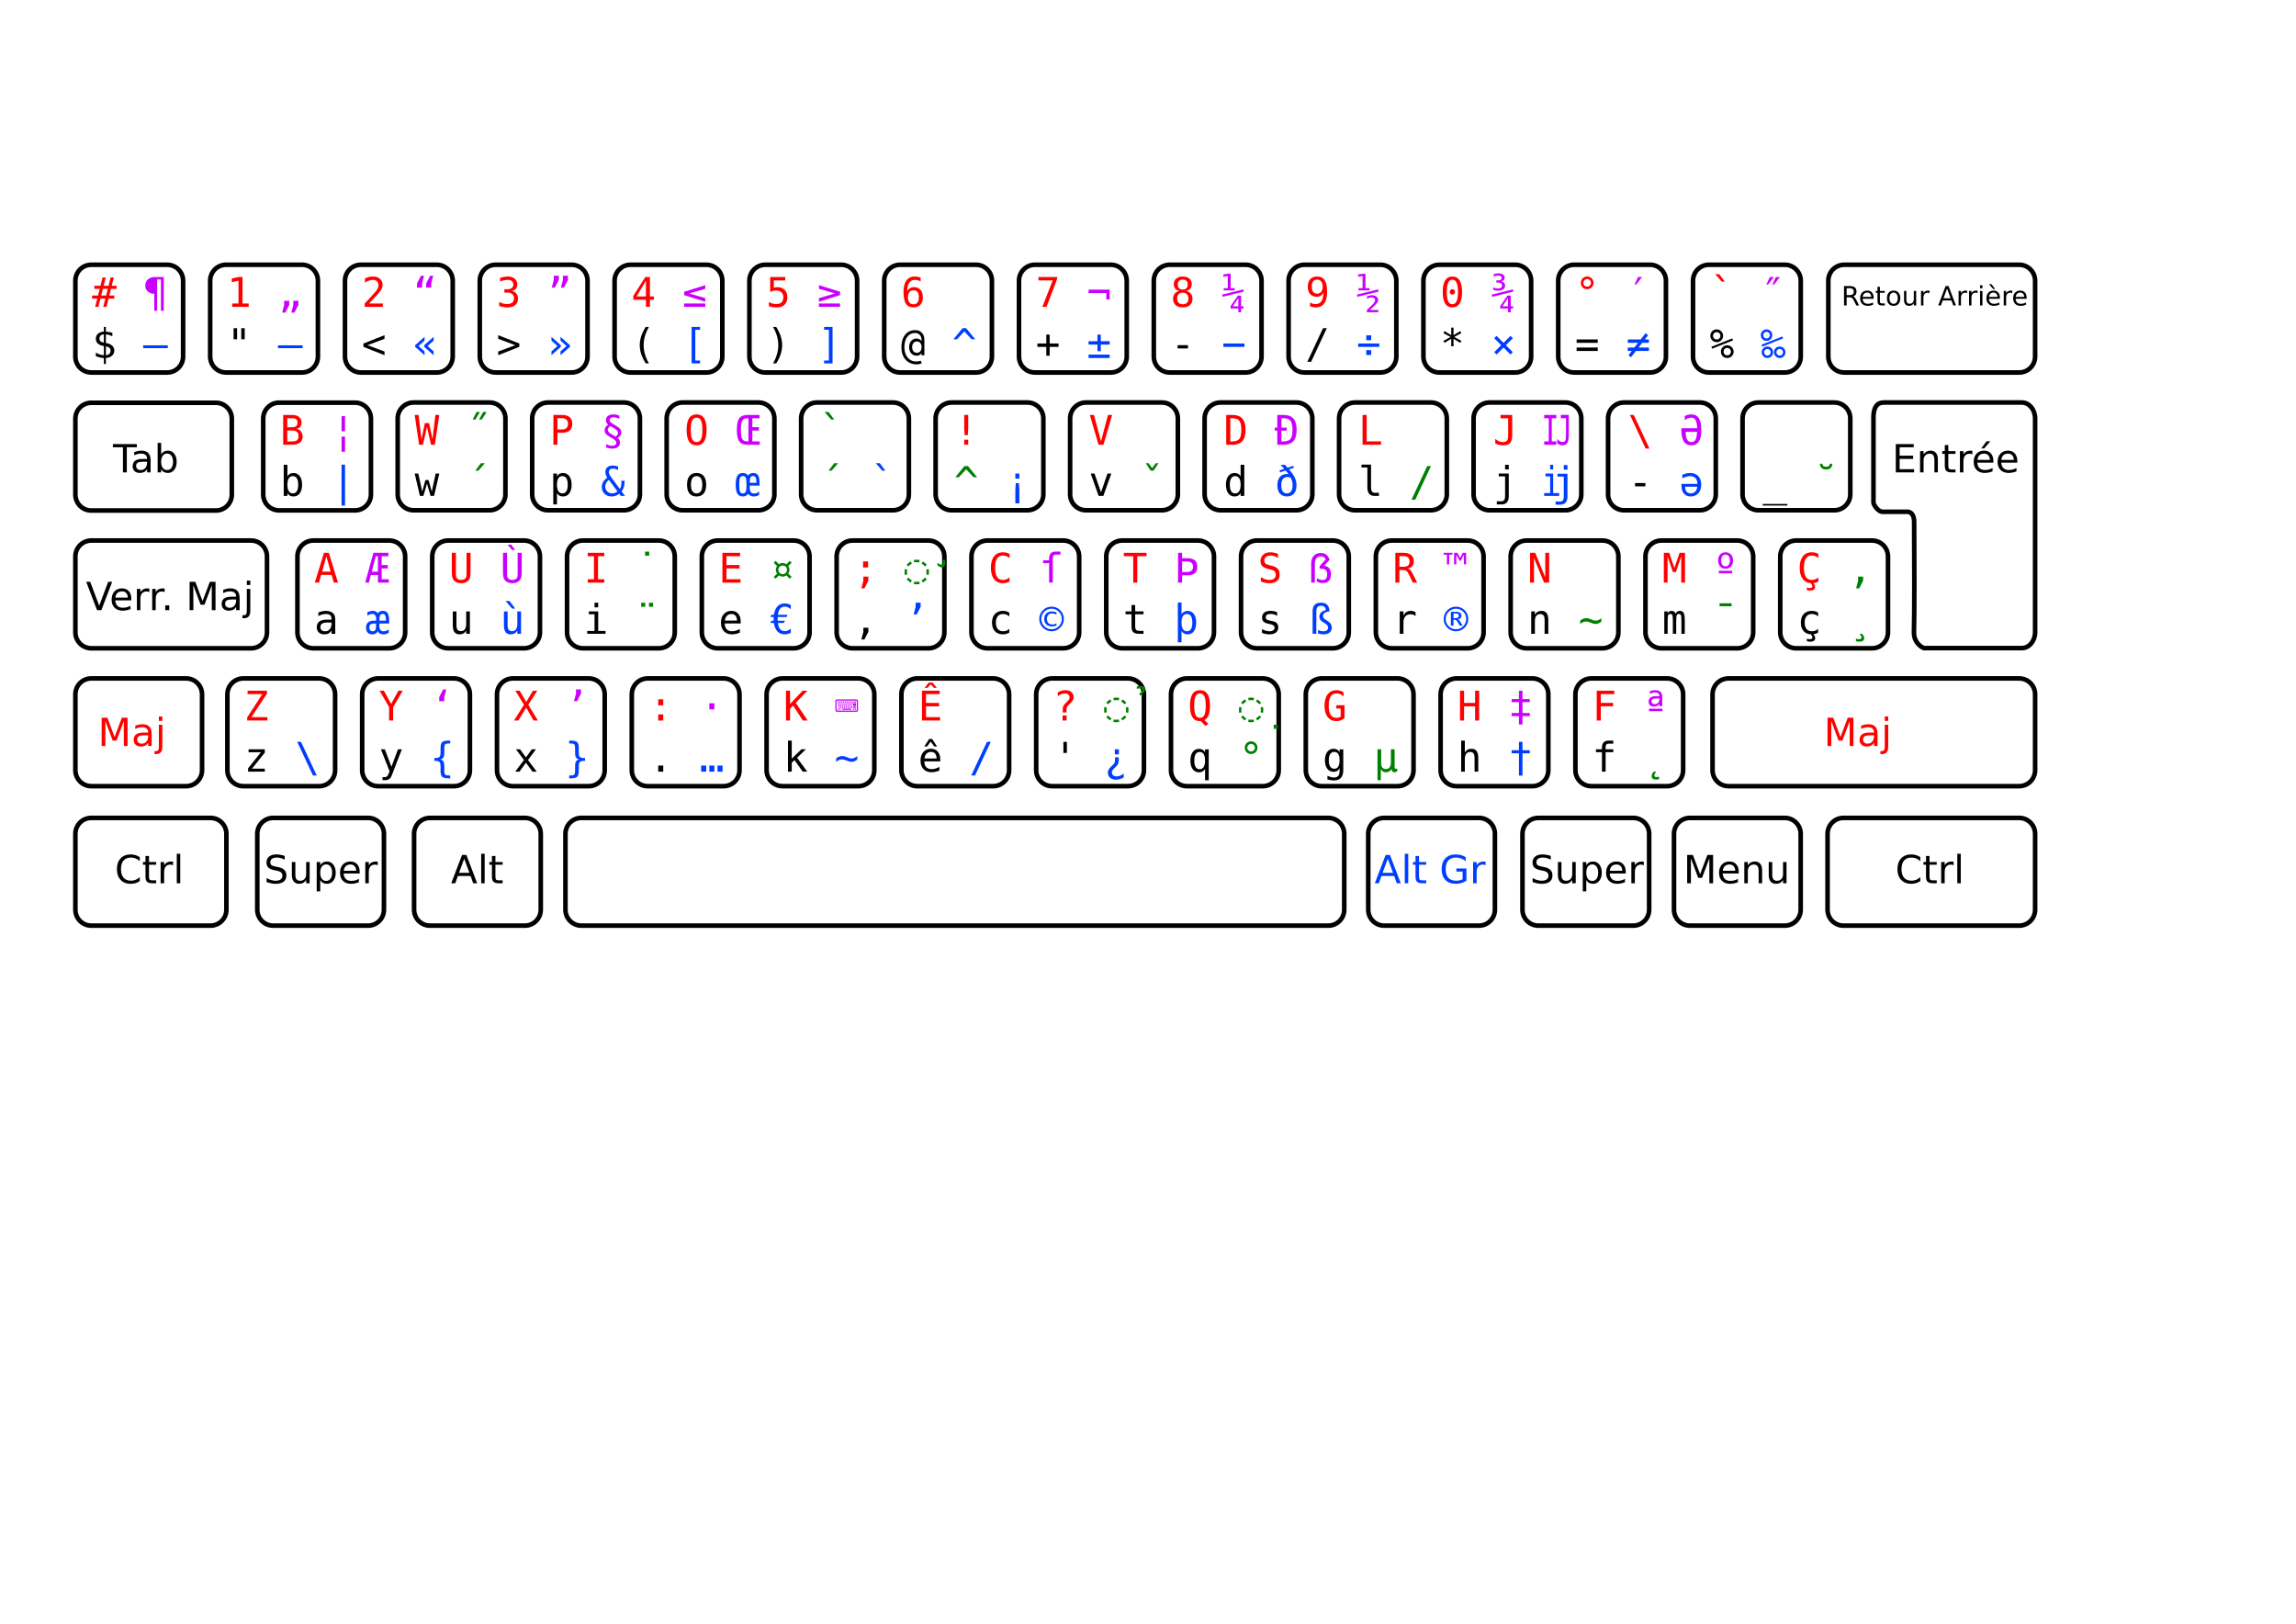
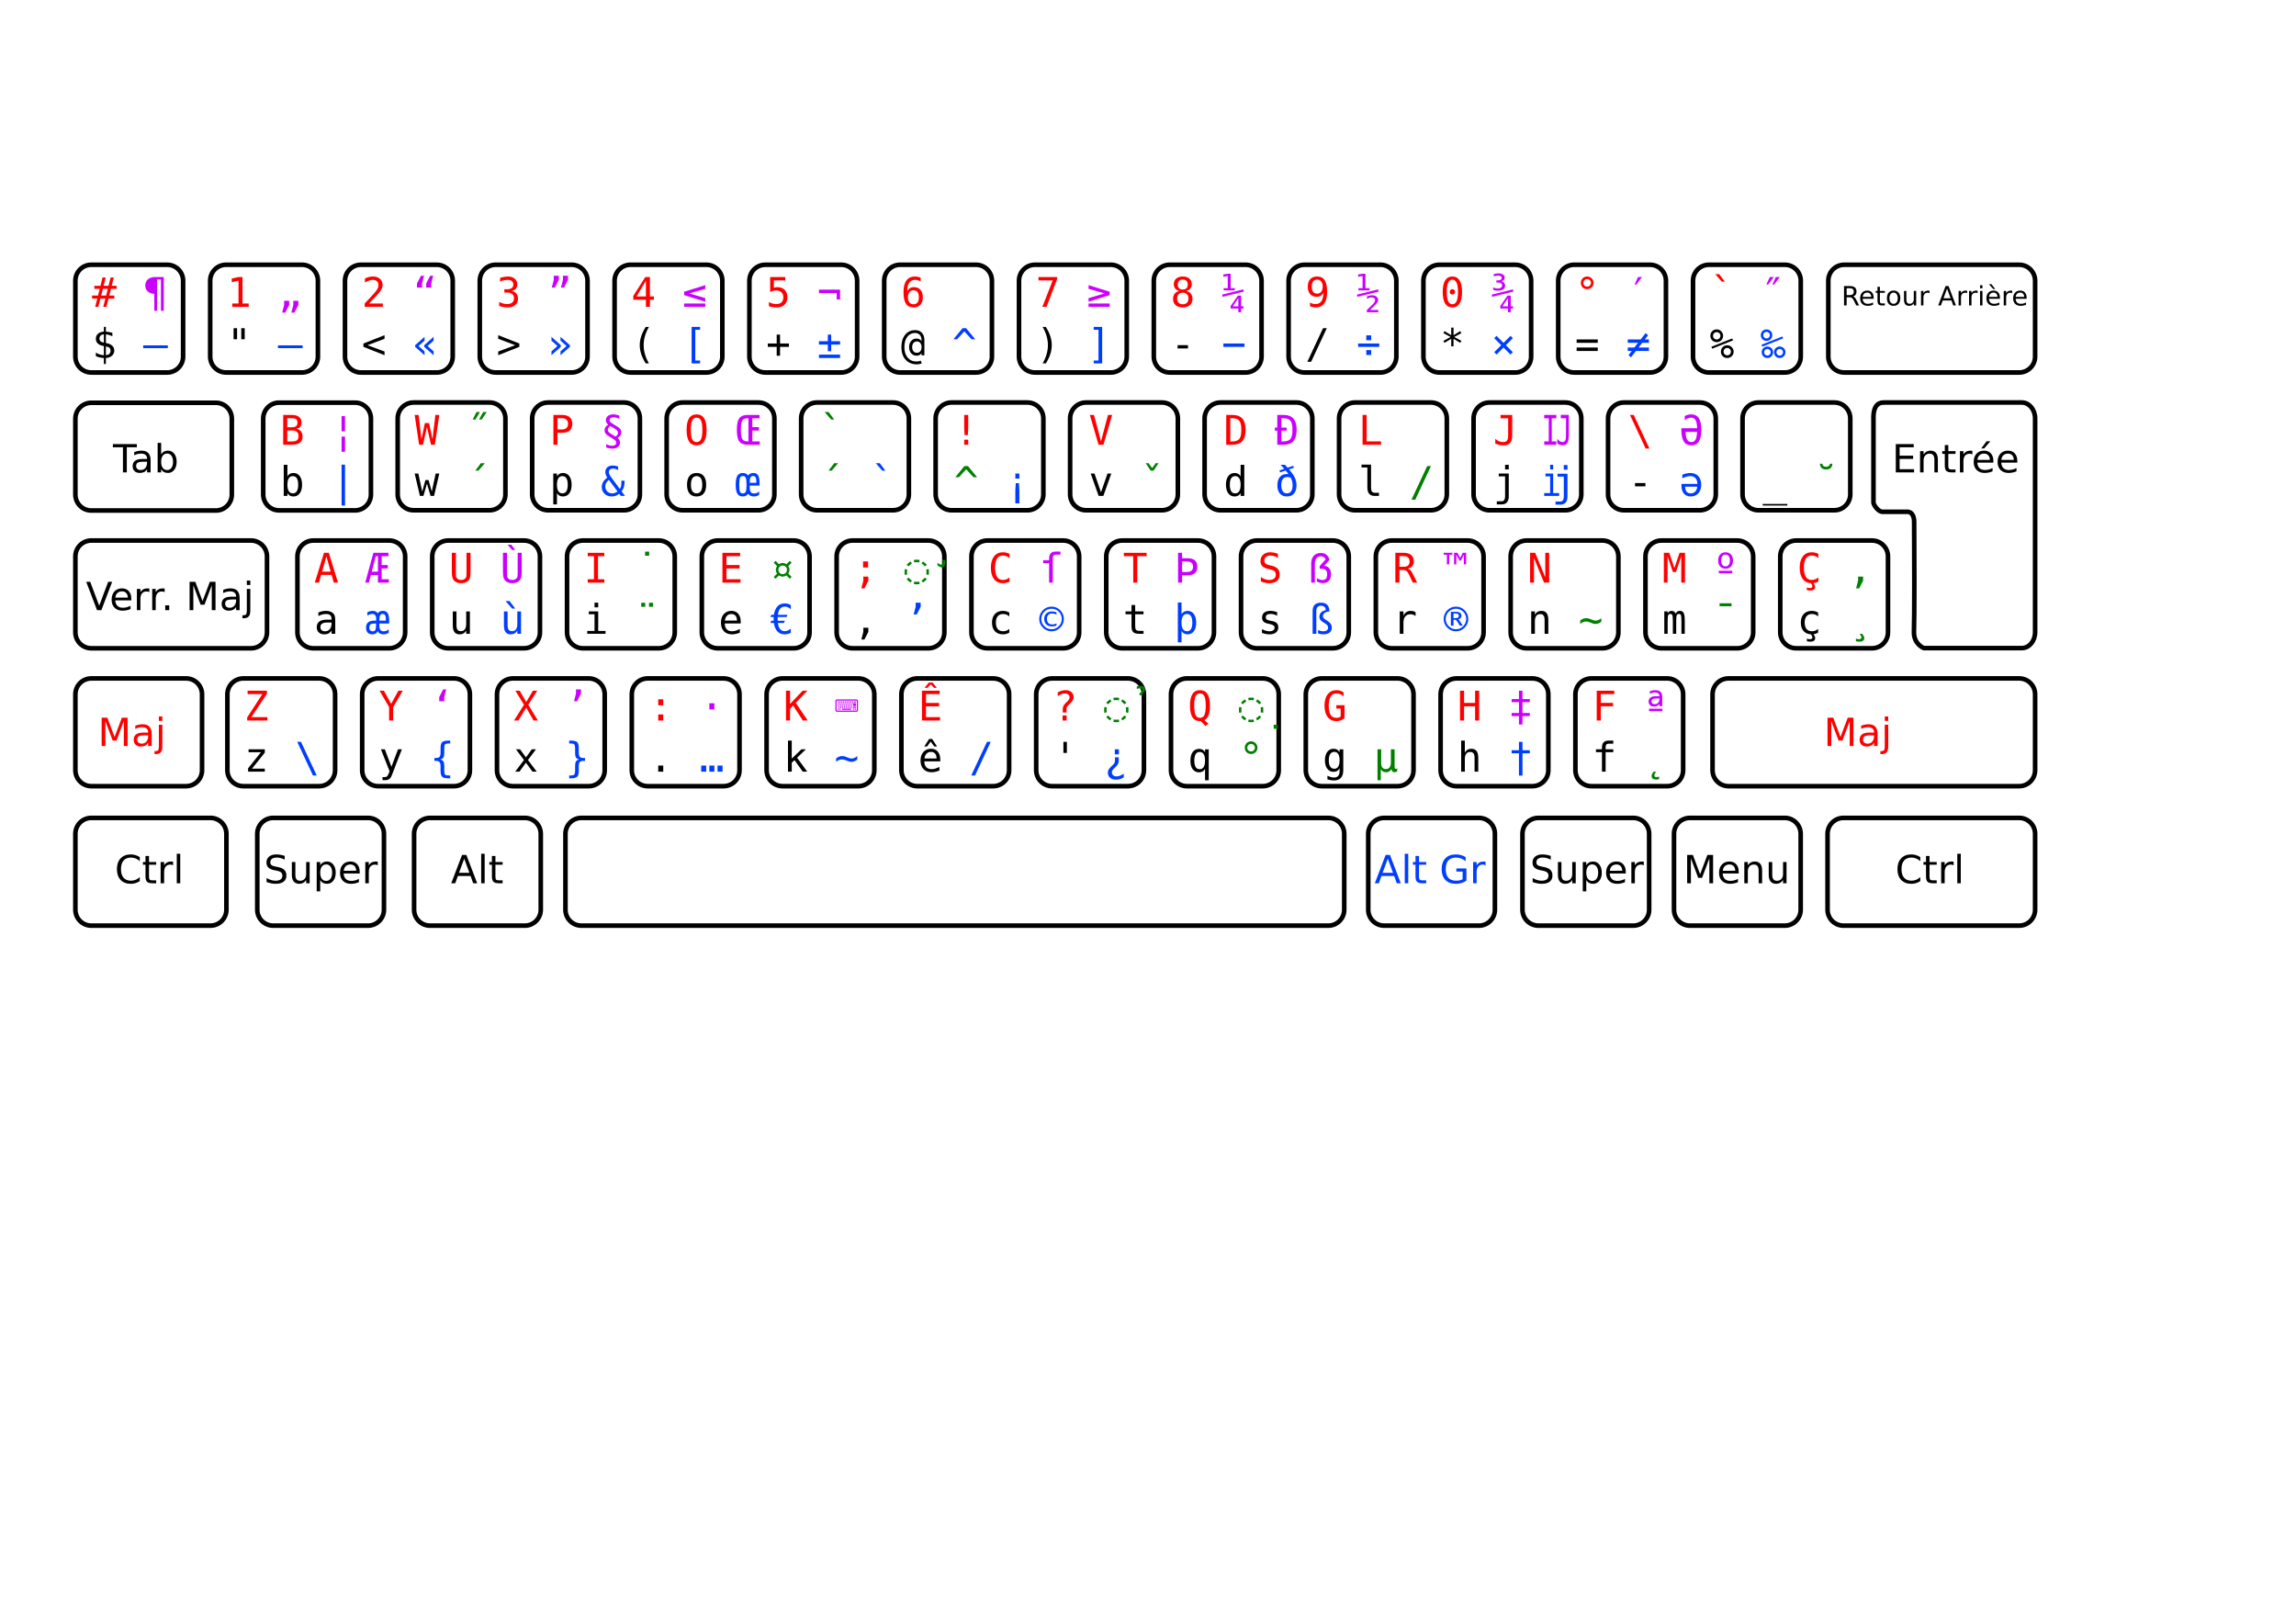
<svg xmlns="http://www.w3.org/2000/svg" width="297mm" height="210mm" id="svg3276">
  <defs id="defs3278" />
  <g id="layer1">
    <rect width="52.671" height="52.671" rx="7.785" x="36.853" y="129.416" style="opacity:1;fill:none;fill-opacity:1;stroke:#000000;stroke-width:2.25;stroke-linecap:square;stroke-linejoin:miter;stroke-miterlimit:4;stroke-dasharray:none;stroke-dashoffset:0;stroke-opacity:1" id="rect3285" />
    <rect width="52.671" height="52.671" rx="7.785" ry="7.785" x="102.758" y="129.416" style="fill:none;fill-opacity:1;stroke:#000000;stroke-width:2.25;stroke-linecap:square;stroke-linejoin:miter;stroke-miterlimit:4;stroke-dasharray:none;stroke-dashoffset:0;stroke-opacity:1" id="use3769" />
    <rect width="52.671" height="52.671" rx="7.785" ry="7.785" x="168.664" y="129.416" style="fill:none;fill-opacity:1;stroke:#000000;stroke-width:2.25;stroke-linecap:square;stroke-linejoin:miter;stroke-miterlimit:4;stroke-dasharray:none;stroke-dashoffset:0;stroke-opacity:1" id="use3771" />
    <rect width="52.671" height="52.671" rx="7.785" ry="7.785" x="234.569" y="129.416" style="fill:none;fill-opacity:1;stroke:#000000;stroke-width:2.25;stroke-linecap:square;stroke-linejoin:miter;stroke-miterlimit:4;stroke-dasharray:none;stroke-dashoffset:0;stroke-opacity:1" id="use3773" />
    <rect width="52.671" height="52.671" rx="7.785" ry="7.785" x="300.475" y="129.416" style="fill:none;fill-opacity:1;stroke:#000000;stroke-width:2.25;stroke-linecap:square;stroke-linejoin:miter;stroke-miterlimit:4;stroke-dasharray:none;stroke-dashoffset:0;stroke-opacity:1" id="use3775" />
    <rect width="52.671" height="52.671" rx="7.785" ry="7.785" x="366.38" y="129.416" style="fill:none;fill-opacity:1;stroke:#000000;stroke-width:2.25;stroke-linecap:square;stroke-linejoin:miter;stroke-miterlimit:4;stroke-dasharray:none;stroke-dashoffset:0;stroke-opacity:1" id="use3777" />
    <rect width="52.671" height="52.671" rx="7.785" ry="7.785" x="432.286" y="129.416" style="fill:none;fill-opacity:1;stroke:#000000;stroke-width:2.25;stroke-linecap:square;stroke-linejoin:miter;stroke-miterlimit:4;stroke-dasharray:none;stroke-dashoffset:0;stroke-opacity:1" id="use3779" />
    <rect width="52.671" height="52.671" rx="7.785" ry="7.785" x="498.192" y="129.416" style="fill:none;fill-opacity:1;stroke:#000000;stroke-width:2.25;stroke-linecap:square;stroke-linejoin:miter;stroke-miterlimit:4;stroke-dasharray:none;stroke-dashoffset:0;stroke-opacity:1" id="use3781" />
    <rect width="52.671" height="52.671" rx="7.785" ry="7.785" x="564.097" y="129.416" style="fill:none;fill-opacity:1;stroke:#000000;stroke-width:2.25;stroke-linecap:square;stroke-linejoin:miter;stroke-miterlimit:4;stroke-dasharray:none;stroke-dashoffset:0;stroke-opacity:1" id="use3783" />
    <rect width="52.671" height="52.671" rx="7.785" ry="7.785" x="630.003" y="129.416" style="fill:none;fill-opacity:1;stroke:#000000;stroke-width:2.25;stroke-linecap:square;stroke-linejoin:miter;stroke-miterlimit:4;stroke-dasharray:none;stroke-dashoffset:0;stroke-opacity:1" id="use3785" />
    <rect width="52.671" height="52.671" rx="7.785" ry="7.785" x="695.908" y="129.416" style="fill:none;fill-opacity:1;stroke:#000000;stroke-width:2.25;stroke-linecap:square;stroke-linejoin:miter;stroke-miterlimit:4;stroke-dasharray:none;stroke-dashoffset:0;stroke-opacity:1" id="use3787" />
    <rect width="52.671" height="52.671" rx="7.785" ry="7.785" x="761.814" y="129.416" style="fill:none;fill-opacity:1;stroke:#000000;stroke-width:2.25;stroke-linecap:square;stroke-linejoin:miter;stroke-miterlimit:4;stroke-dasharray:none;stroke-dashoffset:0;stroke-opacity:1" id="use3789" />
    <rect width="52.671" height="52.671" rx="7.785" ry="7.785" x="827.719" y="129.416" style="fill:none;fill-opacity:1;stroke:#000000;stroke-width:2.25;stroke-linecap:square;stroke-linejoin:miter;stroke-miterlimit:4;stroke-dasharray:none;stroke-dashoffset:0;stroke-opacity:1" id="use3791" />
    <rect width="52.671" height="52.671" rx="7.785" ry="7.785" x="128.682" y="196.819" style="fill:none;fill-opacity:1;stroke:#000000;stroke-width:2.25;stroke-linecap:square;stroke-linejoin:miter;stroke-miterlimit:4;stroke-dasharray:none;stroke-dashoffset:0;stroke-opacity:1" id="use3797" />
    <rect width="52.671" height="52.671" rx="7.785" ry="7.785" x="145.412" y="264.221" style="fill:none;fill-opacity:1;stroke:#000000;stroke-width:2.25;stroke-linecap:square;stroke-linejoin:miter;stroke-miterlimit:4;stroke-dasharray:none;stroke-dashoffset:0;stroke-opacity:1" id="use3799" />
    <rect width="52.671" height="52.671" rx="7.785" ry="7.785" x="194.432" y="196.754" style="fill:none;fill-opacity:1;stroke:#000000;stroke-width:2.25;stroke-linecap:square;stroke-linejoin:miter;stroke-miterlimit:4;stroke-dasharray:none;stroke-dashoffset:0;stroke-opacity:1" id="use3801" />
    <rect width="52.671" height="52.671" rx="7.785" ry="7.785" x="260.182" y="196.754" style="fill:none;fill-opacity:1;stroke:#000000;stroke-width:2.25;stroke-linecap:square;stroke-linejoin:miter;stroke-miterlimit:4;stroke-dasharray:none;stroke-dashoffset:0;stroke-opacity:1" id="use3803" />
    <rect width="52.671" height="52.671" rx="7.785" ry="7.785" x="325.932" y="196.754" style="fill:none;fill-opacity:1;stroke:#000000;stroke-width:2.25;stroke-linecap:square;stroke-linejoin:miter;stroke-miterlimit:4;stroke-dasharray:none;stroke-dashoffset:0;stroke-opacity:1" id="use3805" />
    <rect width="52.671" height="52.671" rx="7.785" ry="7.785" x="391.683" y="196.754" style="fill:none;fill-opacity:1;stroke:#000000;stroke-width:2.25;stroke-linecap:square;stroke-linejoin:miter;stroke-miterlimit:4;stroke-dasharray:none;stroke-dashoffset:0;stroke-opacity:1" id="use3807" />
    <rect width="52.671" height="52.671" rx="7.785" ry="7.785" x="457.433" y="196.754" style="fill:none;fill-opacity:1;stroke:#000000;stroke-width:2.25;stroke-linecap:square;stroke-linejoin:miter;stroke-miterlimit:4;stroke-dasharray:none;stroke-dashoffset:0;stroke-opacity:1" id="use3809" />
    <rect width="52.671" height="52.671" rx="7.785" ry="7.785" x="523.183" y="196.754" style="fill:none;fill-opacity:1;stroke:#000000;stroke-width:2.25;stroke-linecap:square;stroke-linejoin:miter;stroke-miterlimit:4;stroke-dasharray:none;stroke-dashoffset:0;stroke-opacity:1" id="use3811" />
    <rect width="52.671" height="52.671" rx="7.785" ry="7.785" x="588.933" y="196.754" style="fill:none;fill-opacity:1;stroke:#000000;stroke-width:2.25;stroke-linecap:square;stroke-linejoin:miter;stroke-miterlimit:4;stroke-dasharray:none;stroke-dashoffset:0;stroke-opacity:1" id="use3813" />
    <rect width="52.671" height="52.671" rx="7.785" ry="7.785" x="654.683" y="196.754" style="fill:none;fill-opacity:1;stroke:#000000;stroke-width:2.25;stroke-linecap:square;stroke-linejoin:miter;stroke-miterlimit:4;stroke-dasharray:none;stroke-dashoffset:0;stroke-opacity:1" id="use3815" />
    <rect width="52.671" height="52.671" rx="7.785" ry="7.785" x="720.433" y="196.754" style="fill:none;fill-opacity:1;stroke:#000000;stroke-width:2.25;stroke-linecap:square;stroke-linejoin:miter;stroke-miterlimit:4;stroke-dasharray:none;stroke-dashoffset:0;stroke-opacity:1" id="use3817" />
    <rect width="52.671" height="52.671" rx="7.785" ry="7.785" x="786.184" y="196.754" style="fill:none;fill-opacity:1;stroke:#000000;stroke-width:2.25;stroke-linecap:square;stroke-linejoin:miter;stroke-miterlimit:4;stroke-dasharray:none;stroke-dashoffset:0;stroke-opacity:1" id="use3819" />
    <rect width="52.671" height="52.671" rx="7.785" ry="7.785" x="851.934" y="196.754" style="fill:none;fill-opacity:1;stroke:#000000;stroke-width:2.25;stroke-linecap:square;stroke-linejoin:miter;stroke-miterlimit:4;stroke-dasharray:none;stroke-dashoffset:0;stroke-opacity:1" id="use3821" />
    <rect width="52.671" height="52.671" rx="7.785" ry="7.785" x="111.165" y="331.624" style="fill:none;fill-opacity:1;stroke:#000000;stroke-width:2.25;stroke-linecap:square;stroke-linejoin:miter;stroke-miterlimit:4;stroke-dasharray:none;stroke-dashoffset:0;stroke-opacity:1" id="use3847" />
    <rect width="52.671" height="52.671" rx="7.785" ry="7.785" x="211.317" y="264.221" style="fill:none;fill-opacity:1;stroke:#000000;stroke-width:2.25;stroke-linecap:square;stroke-linejoin:miter;stroke-miterlimit:4;stroke-dasharray:none;stroke-dashoffset:0;stroke-opacity:1" id="use3849" />
    <rect width="52.671" height="52.671" rx="7.785" ry="7.785" x="277.223" y="264.221" style="fill:none;fill-opacity:1;stroke:#000000;stroke-width:2.25;stroke-linecap:square;stroke-linejoin:miter;stroke-miterlimit:4;stroke-dasharray:none;stroke-dashoffset:0;stroke-opacity:1" id="use3851" />
    <rect width="52.671" height="52.671" rx="7.785" ry="7.785" x="343.128" y="264.221" style="fill:none;fill-opacity:1;stroke:#000000;stroke-width:2.25;stroke-linecap:square;stroke-linejoin:miter;stroke-miterlimit:4;stroke-dasharray:none;stroke-dashoffset:0;stroke-opacity:1" id="use3853" />
    <rect width="52.671" height="52.671" rx="7.785" ry="7.785" x="409.034" y="264.221" style="fill:none;fill-opacity:1;stroke:#000000;stroke-width:2.25;stroke-linecap:square;stroke-linejoin:miter;stroke-miterlimit:4;stroke-dasharray:none;stroke-dashoffset:0;stroke-opacity:1" id="use3855" />
    <rect width="52.671" height="52.671" rx="7.785" ry="7.785" x="474.939" y="264.221" style="fill:none;fill-opacity:1;stroke:#000000;stroke-width:2.25;stroke-linecap:square;stroke-linejoin:miter;stroke-miterlimit:4;stroke-dasharray:none;stroke-dashoffset:0;stroke-opacity:1" id="use3857" />
    <rect width="52.671" height="52.671" rx="7.785" ry="7.785" x="540.845" y="264.221" style="fill:none;fill-opacity:1;stroke:#000000;stroke-width:2.25;stroke-linecap:square;stroke-linejoin:miter;stroke-miterlimit:4;stroke-dasharray:none;stroke-dashoffset:0;stroke-opacity:1" id="use3859" />
    <rect width="52.671" height="52.671" rx="7.785" ry="7.785" x="606.75" y="264.221" style="fill:none;fill-opacity:1;stroke:#000000;stroke-width:2.25;stroke-linecap:square;stroke-linejoin:miter;stroke-miterlimit:4;stroke-dasharray:none;stroke-dashoffset:0;stroke-opacity:1" id="use3861" />
    <rect width="52.671" height="52.671" rx="7.785" ry="7.785" x="672.656" y="264.221" style="fill:none;fill-opacity:1;stroke:#000000;stroke-width:2.25;stroke-linecap:square;stroke-linejoin:miter;stroke-miterlimit:4;stroke-dasharray:none;stroke-dashoffset:0;stroke-opacity:1" id="use3863" />
    <rect width="52.671" height="52.671" rx="7.785" ry="7.785" x="738.561" y="264.221" style="fill:none;fill-opacity:1;stroke:#000000;stroke-width:2.25;stroke-linecap:square;stroke-linejoin:miter;stroke-miterlimit:4;stroke-dasharray:none;stroke-dashoffset:0;stroke-opacity:1" id="use3865" />
    <rect width="52.671" height="52.671" rx="7.785" ry="7.785" x="804.467" y="264.221" style="fill:none;fill-opacity:1;stroke:#000000;stroke-width:2.25;stroke-linecap:square;stroke-linejoin:miter;stroke-miterlimit:4;stroke-dasharray:none;stroke-dashoffset:0;stroke-opacity:1" id="use3867" />
    <rect width="52.671" height="52.671" rx="7.785" ry="7.785" x="870.372" y="264.221" style="fill:none;fill-opacity:1;stroke:#000000;stroke-width:2.25;stroke-linecap:square;stroke-linejoin:miter;stroke-miterlimit:4;stroke-dasharray:none;stroke-dashoffset:0;stroke-opacity:1" id="use3869" />
    <rect width="52.671" height="52.671" rx="7.785" ry="7.785" x="177.071" y="331.624" style="fill:none;fill-opacity:1;stroke:#000000;stroke-width:2.25;stroke-linecap:square;stroke-linejoin:miter;stroke-miterlimit:4;stroke-dasharray:none;stroke-dashoffset:0;stroke-opacity:1" id="use3899" />
    <rect width="52.671" height="52.671" rx="7.785" ry="7.785" x="242.976" y="331.624" style="fill:none;fill-opacity:1;stroke:#000000;stroke-width:2.25;stroke-linecap:square;stroke-linejoin:miter;stroke-miterlimit:4;stroke-dasharray:none;stroke-dashoffset:0;stroke-opacity:1" id="use3901" />
    <rect width="52.671" height="52.671" rx="7.785" ry="7.785" x="308.882" y="331.624" style="fill:none;fill-opacity:1;stroke:#000000;stroke-width:2.25;stroke-linecap:square;stroke-linejoin:miter;stroke-miterlimit:4;stroke-dasharray:none;stroke-dashoffset:0;stroke-opacity:1" id="use3903" />
    <rect width="52.671" height="52.671" rx="7.785" ry="7.785" x="374.787" y="331.624" style="fill:none;fill-opacity:1;stroke:#000000;stroke-width:2.25;stroke-linecap:square;stroke-linejoin:miter;stroke-miterlimit:4;stroke-dasharray:none;stroke-dashoffset:0;stroke-opacity:1" id="use3905" />
    <rect width="52.671" height="52.671" rx="7.785" ry="7.785" x="440.693" y="331.624" style="fill:none;fill-opacity:1;stroke:#000000;stroke-width:2.25;stroke-linecap:square;stroke-linejoin:miter;stroke-miterlimit:4;stroke-dasharray:none;stroke-dashoffset:0;stroke-opacity:1" id="use3907" />
    <rect width="52.671" height="52.671" rx="7.785" ry="7.785" x="506.598" y="331.624" style="fill:none;fill-opacity:1;stroke:#000000;stroke-width:2.25;stroke-linecap:square;stroke-linejoin:miter;stroke-miterlimit:4;stroke-dasharray:none;stroke-dashoffset:0;stroke-opacity:1" id="use3909" />
    <rect width="52.671" height="52.671" rx="7.785" ry="7.785" x="572.504" y="331.624" style="fill:none;fill-opacity:1;stroke:#000000;stroke-width:2.25;stroke-linecap:square;stroke-linejoin:miter;stroke-miterlimit:4;stroke-dasharray:none;stroke-dashoffset:0;stroke-opacity:1" id="use3911" />
    <rect width="52.671" height="52.671" rx="7.785" ry="7.785" x="638.409" y="331.624" style="fill:none;fill-opacity:1;stroke:#000000;stroke-width:2.25;stroke-linecap:square;stroke-linejoin:miter;stroke-miterlimit:4;stroke-dasharray:none;stroke-dashoffset:0;stroke-opacity:1" id="use3913" />
    <rect width="52.671" height="52.671" rx="7.785" ry="7.785" x="704.315" y="331.624" style="fill:none;fill-opacity:1;stroke:#000000;stroke-width:2.25;stroke-linecap:square;stroke-linejoin:miter;stroke-miterlimit:4;stroke-dasharray:none;stroke-dashoffset:0;stroke-opacity:1" id="use3915" />
    <rect width="52.671" height="52.671" rx="7.785" ry="7.785" x="770.22" y="331.624" style="fill:none;fill-opacity:1;stroke:#000000;stroke-width:2.25;stroke-linecap:square;stroke-linejoin:miter;stroke-miterlimit:4;stroke-dasharray:none;stroke-dashoffset:0;stroke-opacity:1" id="use3917" />
    <rect width="76.484" height="52.671" rx="7.785" ry="7.785" x="36.853" y="196.884" style="opacity:1;fill:none;fill-opacity:1;stroke:#000000;stroke-width:2.25;stroke-linecap:square;stroke-linejoin:miter;stroke-miterlimit:4;stroke-dasharray:none;stroke-dashoffset:0;stroke-opacity:1" id="rect3921" />
    <rect width="93.681" height="52.671" rx="7.785" ry="7.785" x="36.853" y="264.221" style="opacity:1;fill:none;fill-opacity:1;stroke:#000000;stroke-width:2.25;stroke-linecap:square;stroke-linejoin:miter;stroke-miterlimit:4;stroke-dasharray:none;stroke-dashoffset:0;stroke-opacity:1" id="rect3923" />
    <rect width="61.932" height="52.671" rx="7.785" ry="7.785" x="36.853" y="331.624" style="opacity:1;fill:none;fill-opacity:1;stroke:#000000;stroke-width:2.25;stroke-linecap:square;stroke-linejoin:miter;stroke-miterlimit:4;stroke-dasharray:none;stroke-dashoffset:0;stroke-opacity:1" id="rect3925" />
    <rect width="73.838" height="52.671" rx="7.785" ry="7.785" x="36.853" y="399.804" style="opacity:1;fill:none;fill-opacity:1;stroke:#000000;stroke-width:2.25;stroke-linecap:square;stroke-linejoin:miter;stroke-miterlimit:4;stroke-dasharray:none;stroke-dashoffset:0;stroke-opacity:1" id="rect4021" />
    <rect width="61.932" height="52.671" rx="7.785" ry="7.785" x="125.783" y="399.804" style="opacity:1;fill:none;fill-opacity:1;stroke:#000000;stroke-width:2.25;stroke-linecap:square;stroke-linejoin:miter;stroke-miterlimit:4;stroke-dasharray:none;stroke-dashoffset:0;stroke-opacity:1" id="rect4023" />
    <rect width="61.932" height="52.671" rx="7.785" ry="7.785" x="202.448" y="399.804" style="opacity:1;fill:none;fill-opacity:1;stroke:#000000;stroke-width:2.25;stroke-linecap:square;stroke-linejoin:miter;stroke-miterlimit:4;stroke-dasharray:none;stroke-dashoffset:0;stroke-opacity:1" id="rect4025" />
    <rect width="380.751" height="52.671" rx="7.785" ry="7.785" x="276.448" y="399.804" style="opacity:1;fill:none;fill-opacity:1;stroke:#000000;stroke-width:2.25;stroke-linecap:square;stroke-linejoin:miter;stroke-miterlimit:4;stroke-dasharray:none;stroke-dashoffset:0;stroke-opacity:1" id="rect4027" />
    <rect width="61.932" height="52.671" rx="7.785" ry="7.785" x="668.935" y="399.804" style="opacity:1;fill:none;fill-opacity:1;stroke:#000000;stroke-width:2.25;stroke-linecap:square;stroke-linejoin:miter;stroke-miterlimit:4;stroke-dasharray:none;stroke-dashoffset:0;stroke-opacity:1" id="rect4029" />
    <rect width="61.932" height="52.671" rx="7.785" ry="7.785" x="744.34" y="399.804" style="opacity:1;fill:none;fill-opacity:1;stroke:#000000;stroke-width:2.25;stroke-linecap:square;stroke-linejoin:miter;stroke-miterlimit:4;stroke-dasharray:none;stroke-dashoffset:0;stroke-opacity:1" id="rect4031" />
    <rect width="61.932" height="52.671" rx="7.785" ry="7.785" x="818.423" y="399.804" style="opacity:1;fill:none;fill-opacity:1;stroke:#000000;stroke-width:2.25;stroke-linecap:square;stroke-linejoin:miter;stroke-miterlimit:4;stroke-dasharray:none;stroke-dashoffset:0;stroke-opacity:1" id="rect4033" />
    <rect width="101.476" height="52.671" rx="7.785" ry="7.785" x="893.495" y="399.804" style="opacity:1;fill:none;fill-opacity:1;stroke:#000000;stroke-width:2.25;stroke-linecap:square;stroke-linejoin:miter;stroke-miterlimit:4;stroke-dasharray:none;stroke-dashoffset:0;stroke-opacity:1" id="rect4035" />
    <rect width="101.107" height="52.671" rx="7.785" ry="7.785" x="893.864" y="129.416" style="fill:none;fill-opacity:1;stroke:#000000;stroke-width:2.25;stroke-linecap:square;stroke-linejoin:miter;stroke-miterlimit:4;stroke-dasharray:none;stroke-dashoffset:0;stroke-opacity:1" id="rect4037" />
    <path d="M 988.477,196.754 C 992.074,196.754 994.971,200.226 994.971,204.539 L 994.971,309.012 C 994.971,313.325 992.074,316.797 988.477,316.797 L 940.54,316.797 C 940.54,316.797 935.63,314.892 935.738,309.012 C 936.002,302.563 935.951,268.096 935.835,254.997 C 935.719,249.495 932.051,250.165 932.051,250.165 L 920.062,250.165 C 917.844,249.785 915.942,246.485 915.942,245.741 C 915.942,235.499 915.942,195.894 915.942,205.366 C 915.618,197.026 919.266,196.754 921.336,196.754 C 938.042,196.754 988.477,196.754 988.477,196.754 z " style="fill:none;fill-opacity:1;stroke:#000000;stroke-width:2.25;stroke-linecap:square;stroke-linejoin:miter;stroke-miterlimit:4;stroke-dashoffset:0;stroke-opacity:1" id="rect4039" />
    <rect width="157.702" height="52.671" rx="7.785" ry="7.785" x="837.269" y="331.624" style="opacity:1;fill:none;fill-opacity:1;stroke:#000000;stroke-width:2.25;stroke-linecap:square;stroke-linejoin:miter;stroke-miterlimit:4;stroke-dasharray:none;stroke-dashoffset:0;stroke-opacity:1" id="rect4048" />
    <text x="55.246" y="230.919" style="font-size:19px;fill:#000000;font-family:DejaVu Sans" id="text69">Tab</text>
    <text x="42" y="298.25" style="font-size:19px;fill:#000000;font-family:DejaVu Sans" id="text71">Verr. Maj</text>
    <text x="47.834" y="364.663" style="font-size:19px;fill:#ff0000;font-family:DejaVu Sans" id="text73">Maj</text>
    <text x="56.096" y="431.763" style="font-size:19px;fill:#000000;font-family:DejaVu Sans" id="text75">Ctrl</text>
    <text x="129.021" y="431.763" style="font-size:19px;fill:#000000;font-family:DejaVu Sans" id="text77">Super</text>
    <text x="220.452" y="431.763" style="font-size:19px;fill:#000000;font-family:DejaVu Sans" id="text79">Alt</text>
    <text x="672" y="431.763" style="font-size:19px;fill:#003eff;font-family:DejaVu Sans" id="text81">Alt Gr</text>
    <text x="748" y="431.763" style="font-size:19px;fill:#000000;font-family:DejaVu Sans" id="text83">Super</text>
    <text x="823" y="431.763" style="font-size:19px;fill:#000000;font-family:DejaVu Sans" id="text85">Menu</text>
    <text x="926.602" y="431.763" style="font-size:19px;fill:#000000;font-family:DejaVu Sans" id="text87">Ctrl</text>
    <text x="891.625" y="364.663" style="font-size:19px;fill:#ff0000;font-family:DejaVu Sans" id="text89">Maj</text>
    <text x="925" y="230.919" style="font-size:19px;fill:#000000;font-family:DejaVu Sans" id="text91">Entrée</text>
    <text x="900.267" y="149.318" style="font-size:13px;fill:#000000;font-family:DejaVu Sans" id="text93">Retour Arrière</text>
    <text x="820.884" y="242.403" style="font-size:20px;fill:#003eff;font-family:DejaVu Sans Mono">ə</text>
    <text x="333.622" y="175.0" style="font-size:20px;fill:#003eff;font-family:DejaVu Sans Mono">[</text>
    <text x="514.746" y="352.208" style="font-size:20px;fill:#ff0000;font-family:DejaVu Sans Mono">?</text>
    <text x="448.84" y="352.208" style="font-size:20px;fill:#ff0000;font-family:DejaVu Sans Mono">Ê</text>
    <text x="342.029" y="352.208" style="font-size:20px;fill:#ca00ff;font-family:DejaVu Sans Mono">·</text>
    <text x="835.866" y="175.0" style="font-size:20px;fill:#000000;font-family:DejaVu Sans Mono">%</text>
    <text x="359.546" y="242.403" style="font-size:20px;fill:#003eff;font-family:DejaVu Sans Mono">œ</text>
    <text x="605.651" y="352.208" style="font-size:20px;fill:#008000;font-family:DejaVu Sans Mono">̣</text>
    <text x="45.0" y="175.0" style="font-size:20px;fill:#000000;font-family:DejaVu Sans Mono">$</text>
    <text x="440.433" y="150.0" style="font-size:20px;fill:#ff0000;font-family:DejaVu Sans Mono">6</text>
    <text x="664.073" y="242.403" style="font-size:20px;fill:#000000;font-family:DejaVu Sans Mono">l</text>
    <text x="598.168" y="242.403" style="font-size:20px;fill:#000000;font-family:DejaVu Sans Mono">d</text>
    <text x="268.64" y="242.403" style="font-size:20px;fill:#000000;font-family:DejaVu Sans Mono">p</text>
    <text x="202.734" y="242.403" style="font-size:20px;fill:#000000;font-family:DejaVu Sans Mono">w</text>
    <text x="136.829" y="242.403" style="font-size:20px;fill:#000000;font-family:DejaVu Sans Mono">b</text>
    <text x="532.262" y="242.403" style="font-size:20px;fill:#000000;font-family:DejaVu Sans Mono">v</text>
    <text x="466.357" y="242.403" style="font-size:20px;fill:#008000;font-family:DejaVu Sans Mono">^</text>
    <text x="400.451" y="242.403" style="font-size:20px;fill:#008000;font-family:DejaVu Sans Mono">´</text>
    <text x="334.546" y="242.403" style="font-size:20px;fill:#000000;font-family:DejaVu Sans Mono">o</text>
    <text x="374.528" y="150.0" style="font-size:20px;fill:#ff0000;font-family:DejaVu Sans Mono">5</text>
    <text x="178.559" y="284.805" style="font-size:20px;fill:#ca00ff;font-family:DejaVu Sans Mono">Æ</text>
    <text x="573.992" y="284.805" style="font-size:20px;fill:#ca00ff;font-family:DejaVu Sans Mono">Þ</text>
    <text x="417.181" y="284.805" style="font-size:20px;fill:#ff0000;font-family:DejaVu Sans Mono">;</text>
    <text x="689.073" y="242.403" style="font-size:20px;fill:#008000;font-family:DejaVu Sans Mono">/</text>
    <text x="837.614" y="309.805" style="font-size:20px;fill:#008000;font-family:DejaVu Sans Mono">¯</text>
    <text x="506.339" y="150.0" style="font-size:20px;fill:#ff0000;font-family:DejaVu Sans Mono">7</text>
    <text x="508.086" y="309.805" style="font-size:20px;fill:#003eff;font-family:DejaVu Sans Mono">©</text>
    <text x="267.717" y="175.0" style="font-size:20px;fill:#003eff;font-family:DejaVu Sans Mono">»</text>
    <text x="903.519" y="284.805" style="font-size:20px;fill:#008000;font-family:DejaVu Sans Mono">,</text>
    <text x="729.979" y="217.403" style="font-size:20px;fill:#ff0000;font-family:DejaVu Sans Mono">J</text>
    <text x="754.979" y="217.403" style="font-size:20px;fill:#ca00ff;font-family:DejaVu Sans Mono">Ĳ</text>
    <text x="861.79" y="217.403" style="font-size:20px;fill:#ff0000;font-family:DejaVu Sans Mono"> </text>
    <text x="778.368" y="352.208" style="font-size:20px;fill:#ff0000;font-family:DejaVu Sans Mono">F</text>
    <text x="473.84" y="377.208" style="font-size:20px;fill:#003eff;font-family:DejaVu Sans Mono">/</text>
    <text x="442.181" y="284.805" style="font-size:20px;fill:#008000;font-family:DejaVu Sans Mono">̛</text>
    <text x="671.557" y="352.208" style="font-size:20px;fill:#ca00ff;font-family:DejaVu Sans Mono" />
    <text x="771.708" y="309.805" style="font-size:20px;fill:#008000;font-family:DejaVu Sans Mono">~</text>
    <text x="614.897" y="284.805" style="font-size:20px;fill:#ff0000;font-family:DejaVu Sans Mono">S</text>
    <text x="548.992" y="284.805" style="font-size:20px;fill:#ff0000;font-family:DejaVu Sans Mono">T</text>
    <text x="663.15" y="175.0" style="font-size:20px;fill:#003eff;font-family:DejaVu Sans Mono">÷</text>
    <text x="680.803" y="284.805" style="font-size:20px;fill:#ff0000;font-family:DejaVu Sans Mono">R</text>
    <text x="712.462" y="352.208" style="font-size:20px;fill:#ff0000;font-family:DejaVu Sans Mono">H</text>
    <text x="227.734" y="217.403" style="font-size:20px;fill:#008000;font-family:DejaVu Sans Mono">˝</text>
    <text x="557.262" y="242.403" style="font-size:20px;fill:#008000;font-family:DejaVu Sans Mono">ˇ</text>
    <text x="572.244" y="150.0" style="font-size:20px;fill:#ff0000;font-family:DejaVu Sans Mono">8</text>
    <text x="359.546" y="217.403" style="font-size:20px;fill:#ca00ff;font-family:DejaVu Sans Mono">Œ</text>
    <text x="860.866" y="175.0" style="font-size:20px;fill:#003eff;font-family:DejaVu Sans Mono">‰</text>
    <text x="639.897" y="309.805" style="font-size:20px;fill:#003eff;font-family:DejaVu Sans Mono">ß</text>
    <text x="400.451" y="217.403" style="font-size:20px;fill:#008000;font-family:DejaVu Sans Mono">`</text>
    <text x="351.275" y="309.805" style="font-size:20px;fill:#000000;font-family:DejaVu Sans Mono">e</text>
    <text x="417.181" y="309.805" style="font-size:20px;fill:#000000;font-family:DejaVu Sans Mono">,</text>
    <text x="483.086" y="309.805" style="font-size:20px;fill:#000000;font-family:DejaVu Sans Mono">c</text>
    <text x="548.992" y="309.805" style="font-size:20px;fill:#000000;font-family:DejaVu Sans Mono">t</text>
    <text x="671.557" y="377.208" style="font-size:20px;fill:#008000;font-family:DejaVu Sans Mono">µ</text>
    <text x="153.559" y="309.805" style="font-size:20px;fill:#000000;font-family:DejaVu Sans Mono">a</text>
    <text x="219.464" y="309.805" style="font-size:20px;fill:#000000;font-family:DejaVu Sans Mono">u</text>
    <text x="285.37" y="309.805" style="font-size:20px;fill:#000000;font-family:DejaVu Sans Mono">i</text>
    <text x="623.168" y="242.403" style="font-size:20px;fill:#003eff;font-family:DejaVu Sans Mono">ð</text>
    <text x="614.897" y="309.805" style="font-size:20px;fill:#000000;font-family:DejaVu Sans Mono">s</text>
    <text x="680.803" y="309.805" style="font-size:20px;fill:#000000;font-family:DejaVu Sans Mono">r</text>
    <text x="251.123" y="352.208" style="font-size:20px;fill:#ff0000;font-family:DejaVu Sans Mono">X</text>
    <text x="333.622" y="150.0" style="font-size:20px;fill:#ca00ff;font-family:DejaVu Sans Mono">≤</text>
-     <text x="399.528" y="175.0" style="font-size:20px;fill:#003eff;font-family:DejaVu Sans Mono">]</text>
+     <text x="399.528" y="175.0" style="font-size:20px;fill:#003eff;font-family:DejaVu Sans Mono">±</text>
    <text x="161.829" y="242.403" style="font-size:20px;fill:#003eff;font-family:DejaVu Sans Mono">|</text>
    <text x="185.218" y="352.208" style="font-size:20px;fill:#ff0000;font-family:DejaVu Sans Mono">Y</text>
    <text x="491.357" y="217.403" style="font-size:20px;fill:#ca00ff;font-family:DejaVu Sans Mono" />
    <text x="407.934" y="377.208" style="font-size:20px;fill:#003eff;font-family:DejaVu Sans Mono">~</text>
    <text x="878.519" y="309.805" style="font-size:20px;fill:#000000;font-family:DejaVu Sans Mono">ç</text>
    <text x="483.086" y="284.805" style="font-size:20px;fill:#ff0000;font-family:DejaVu Sans Mono">C</text>
    <text x="176.811" y="150.0" style="font-size:20px;fill:#ff0000;font-family:DejaVu Sans Mono">2</text>
    <text x="837.614" y="284.805" style="font-size:20px;fill:#ca00ff;font-family:DejaVu Sans Mono">º</text>
    <text x="425.451" y="217.403" style="font-size:20px;fill:#ca00ff;font-family:DejaVu Sans Mono" />
    <text x="771.708" y="284.805" style="font-size:20px;fill:#ca00ff;font-family:DejaVu Sans Mono" />
    <text x="242.717" y="150.0" style="font-size:20px;fill:#ff0000;font-family:DejaVu Sans Mono">3</text>
    <text x="176.811" y="175.0" style="font-size:20px;fill:#000000;font-family:DejaVu Sans Mono">&lt;</text>
    <text x="242.717" y="175.0" style="font-size:20px;fill:#000000;font-family:DejaVu Sans Mono">&gt;</text>
    <text x="110.906" y="175.0" style="font-size:20px;fill:#000000;font-family:DejaVu Sans Mono">"</text>
    <text x="440.433" y="175.0" style="font-size:20px;fill:#000000;font-family:DejaVu Sans Mono">@</text>
-     <text x="506.339" y="175.0" style="font-size:20px;fill:#000000;font-family:DejaVu Sans Mono">+</text>
+     <text x="506.339" y="175.0" style="font-size:20px;fill:#000000;font-family:DejaVu Sans Mono">)</text>
    <text x="308.622" y="175.0" style="font-size:20px;fill:#000000;font-family:DejaVu Sans Mono">(</text>
-     <text x="374.528" y="175.0" style="font-size:20px;fill:#000000;font-family:DejaVu Sans Mono">)</text>
+     <text x="374.528" y="175.0" style="font-size:20px;fill:#000000;font-family:DejaVu Sans Mono">+</text>
    <text x="308.622" y="150.0" style="font-size:20px;fill:#ff0000;font-family:DejaVu Sans Mono">4</text>
    <text x="572.244" y="175.0" style="font-size:20px;fill:#000000;font-family:DejaVu Sans Mono">-</text>
    <text x="638.15" y="175.0" style="font-size:20px;fill:#000000;font-family:DejaVu Sans Mono">/</text>
    <text x="201.811" y="175.0" style="font-size:20px;fill:#003eff;font-family:DejaVu Sans Mono">«</text>
    <text x="573.992" y="309.805" style="font-size:20px;fill:#003eff;font-family:DejaVu Sans Mono">þ</text>
    <text x="227.734" y="242.403" style="font-size:20px;fill:#008000;font-family:DejaVu Sans Mono">´</text>
    <text x="729.055" y="175.0" style="font-size:20px;fill:#003eff;font-family:DejaVu Sans Mono">×</text>
    <text x="268.64" y="217.403" style="font-size:20px;fill:#ff0000;font-family:DejaVu Sans Mono">P</text>
    <text x="334.546" y="217.403" style="font-size:20px;fill:#ff0000;font-family:DejaVu Sans Mono">O</text>
    <text x="136.829" y="217.403" style="font-size:20px;fill:#ff0000;font-family:DejaVu Sans Mono">B</text>
    <text x="878.519" y="284.805" style="font-size:20px;fill:#ff0000;font-family:DejaVu Sans Mono">Ç</text>
-     <text x="399.528" y="150.0" style="font-size:20px;fill:#ca00ff;font-family:DejaVu Sans Mono">≥</text>
+     <text x="399.528" y="150.0" style="font-size:20px;fill:#ca00ff;font-family:DejaVu Sans Mono">¬</text>
    <text x="803.368" y="352.208" style="font-size:20px;fill:#ca00ff;font-family:DejaVu Sans Mono">ª</text>
    <text x="285.37" y="284.805" style="font-size:20px;fill:#ff0000;font-family:DejaVu Sans Mono">I</text>
    <text x="705.803" y="284.805" style="font-size:20px;fill:#ca00ff;font-family:DejaVu Sans Mono">™</text>
    <text x="376.275" y="309.805" style="font-size:20px;fill:#003eff;font-family:DejaVu Sans Mono">€</text>
    <text x="794.961" y="175.0" style="font-size:20px;fill:#003eff;font-family:DejaVu Sans Mono">≠</text>
    <text x="244.464" y="284.805" style="font-size:20px;fill:#ca00ff;font-family:DejaVu Sans Mono">Ù</text>
    <text x="219.464" y="284.805" style="font-size:20px;fill:#ff0000;font-family:DejaVu Sans Mono">U</text>
    <text x="746.708" y="284.805" style="font-size:20px;fill:#ff0000;font-family:DejaVu Sans Mono">N</text>
    <text x="663.15" y="150.0" style="font-size:20px;fill:#ca00ff;font-family:DejaVu Sans Mono">½</text>
    <text x="442.181" y="309.805" style="font-size:20px;fill:#003eff;font-family:DejaVu Sans Mono">’</text>
    <text x="153.559" y="284.805" style="font-size:20px;fill:#ff0000;font-family:DejaVu Sans Mono">A</text>
    <text x="317.029" y="352.208" style="font-size:20px;fill:#ff0000;font-family:DejaVu Sans Mono">:</text>
    <text x="161.829" y="217.403" style="font-size:20px;fill:#ca00ff;font-family:DejaVu Sans Mono">¦</text>
    <text x="754.979" y="242.403" style="font-size:20px;fill:#003eff;font-family:DejaVu Sans Mono">ĳ</text>
    <text x="110.906" y="150.0" style="font-size:20px;fill:#ff0000;font-family:DejaVu Sans Mono">1</text>
-     <text x="531.339" y="175.0" style="font-size:20px;fill:#003eff;font-family:DejaVu Sans Mono">±</text>
+     <text x="531.339" y="175.0" style="font-size:20px;fill:#003eff;font-family:DejaVu Sans Mono">]</text>
    <text x="812.614" y="309.805" style="font-size:20px;fill:#000000;font-family:DejaVu Sans Mono">m</text>
    <text x="746.708" y="309.805" style="font-size:20px;fill:#000000;font-family:DejaVu Sans Mono">n</text>
    <text x="491.357" y="242.403" style="font-size:20px;fill:#003eff;font-family:DejaVu Sans Mono">¡</text>
    <text x="539.746" y="377.208" style="font-size:20px;fill:#003eff;font-family:DejaVu Sans Mono">¿</text>
    <text x="466.357" y="217.403" style="font-size:20px;fill:#ff0000;font-family:DejaVu Sans Mono">!</text>
    <text x="276.123" y="377.208" style="font-size:20px;fill:#003eff;font-family:DejaVu Sans Mono">}</text>
    <text x="135.906" y="150.0" style="font-size:20px;fill:#ca00ff;font-family:DejaVu Sans Mono">„</text>
    <text x="803.368" y="377.208" style="font-size:20px;fill:#008000;font-family:DejaVu Sans Mono">˛</text>
    <text x="45.0" y="150.0" style="font-size:20px;fill:#ff0000;font-family:DejaVu Sans Mono">#</text>
    <text x="705.803" y="309.805" style="font-size:20px;fill:#003eff;font-family:DejaVu Sans Mono">®</text>
    <text x="351.275" y="284.805" style="font-size:20px;fill:#ff0000;font-family:DejaVu Sans Mono">E</text>
    <text x="293.64" y="217.403" style="font-size:20px;fill:#ca00ff;font-family:DejaVu Sans Mono">§</text>
    <text x="478.147" y="420.388" style="font-size:20px;fill:#ca00ff;font-family:DejaVu Sans Mono" />
    <text x="201.811" y="150.0" style="font-size:20px;fill:#ca00ff;font-family:DejaVu Sans Mono">“</text>
    <text x="769.961" y="175.0" style="font-size:20px;fill:#000000;font-family:DejaVu Sans Mono">=</text>
    <text x="704.055" y="175.0" style="font-size:20px;fill:#000000;font-family:DejaVu Sans Mono">*</text>
    <text x="737.462" y="377.208" style="font-size:20px;fill:#003eff;font-family:DejaVu Sans Mono">†</text>
    <text x="276.123" y="352.208" style="font-size:20px;fill:#ca00ff;font-family:DejaVu Sans Mono">’</text>
    <text x="820.884" y="217.403" style="font-size:20px;fill:#ca00ff;font-family:DejaVu Sans Mono">Ə</text>
    <text x="704.055" y="150.0" style="font-size:20px;fill:#ff0000;font-family:DejaVu Sans Mono">0</text>
    <text x="646.557" y="352.208" style="font-size:20px;fill:#ff0000;font-family:DejaVu Sans Mono">G</text>
    <text x="903.519" y="309.805" style="font-size:20px;fill:#008000;font-family:DejaVu Sans Mono">¸</text>
    <text x="623.168" y="217.403" style="font-size:20px;fill:#ca00ff;font-family:DejaVu Sans Mono">Ð</text>
    <text x="778.368" y="377.208" style="font-size:20px;fill:#000000;font-family:DejaVu Sans Mono">f</text>
    <text x="860.866" y="150.0" style="font-size:20px;fill:#ca00ff;font-family:DejaVu Sans Mono">″</text>
    <text x="407.934" y="352.208" style="font-size:20px;fill:#ca00ff;font-family:DejaVu Sans Mono">⌨</text>
    <text x="605.651" y="377.208" style="font-size:20px;fill:#008000;font-family:DejaVu Sans Mono">°</text>
    <text x="580.651" y="352.208" style="font-size:20px;fill:#ff0000;font-family:DejaVu Sans Mono">Q</text>
    <text x="178.559" y="309.805" style="font-size:20px;fill:#003eff;font-family:DejaVu Sans Mono">æ</text>
    <text x="664.073" y="217.403" style="font-size:20px;fill:#ff0000;font-family:DejaVu Sans Mono">L</text>
    <text x="310.37" y="309.805" style="font-size:20px;fill:#008000;font-family:DejaVu Sans Mono">¨</text>
    <text x="135.906" y="175.0" style="font-size:20px;fill:#003eff;font-family:DejaVu Sans Mono">—</text>
    <text x="453.147" y="420.388" style="font-size:20px;fill:#ff0000;font-family:DejaVu Sans Mono"> </text>
    <text x="886.79" y="217.403" style="font-size:20px;fill:#ca00ff;font-family:DejaVu Sans Mono" />
    <text x="425.451" y="242.403" style="font-size:20px;fill:#003eff;font-family:DejaVu Sans Mono">`</text>
    <text x="812.614" y="284.805" style="font-size:20px;fill:#ff0000;font-family:DejaVu Sans Mono">M</text>
    <text x="639.897" y="284.805" style="font-size:20px;fill:#ca00ff;font-family:DejaVu Sans Mono">ẞ</text>
    <text x="835.866" y="150.0" style="font-size:20px;fill:#ff0000;font-family:DejaVu Sans Mono">`</text>
    <text x="598.168" y="217.403" style="font-size:20px;fill:#ff0000;font-family:DejaVu Sans Mono">D</text>
    <text x="597.244" y="175.0" style="font-size:20px;fill:#003eff;font-family:DejaVu Sans Mono">−</text>
    <text x="119.312" y="377.208" style="font-size:20px;fill:#000000;font-family:DejaVu Sans Mono">z</text>
    <text x="769.961" y="150.0" style="font-size:20px;fill:#ff0000;font-family:DejaVu Sans Mono">°</text>
    <text x="202.734" y="217.403" style="font-size:20px;fill:#ff0000;font-family:DejaVu Sans Mono">W</text>
    <text x="729.979" y="242.403" style="font-size:20px;fill:#000000;font-family:DejaVu Sans Mono">j</text>
    <text x="795.884" y="242.403" style="font-size:20px;fill:#000000;font-family:DejaVu Sans Mono">-</text>
    <text x="861.79" y="242.403" style="font-size:20px;fill:#000000;font-family:DejaVu Sans Mono">_</text>
    <text x="886.79" y="242.403" style="font-size:20px;fill:#008000;font-family:DejaVu Sans Mono">˘</text>
    <text x="144.312" y="377.208" style="font-size:20px;fill:#003eff;font-family:DejaVu Sans Mono">\</text>
    <text x="729.055" y="150.0" style="font-size:20px;fill:#ca00ff;font-family:DejaVu Sans Mono">¾</text>
    <text x="597.244" y="150.0" style="font-size:20px;fill:#ca00ff;font-family:DejaVu Sans Mono">¼</text>
    <text x="210.218" y="377.208" style="font-size:20px;fill:#003eff;font-family:DejaVu Sans Mono">{</text>
    <text x="689.073" y="217.403" style="font-size:20px;fill:#ca00ff;font-family:DejaVu Sans Mono" />
    <text x="144.312" y="352.208" style="font-size:20px;fill:#ca00ff;font-family:DejaVu Sans Mono" />
    <text x="638.15" y="150.0" style="font-size:20px;fill:#ff0000;font-family:DejaVu Sans Mono">9</text>
    <text x="794.961" y="150.0" style="font-size:20px;fill:#ca00ff;font-family:DejaVu Sans Mono">′</text>
    <text x="310.37" y="284.805" style="font-size:20px;fill:#008000;font-family:DejaVu Sans Mono">˙</text>
    <text x="70.0" y="150.0" style="font-size:20px;fill:#ca00ff;font-family:DejaVu Sans Mono">¶</text>
    <text x="465.433" y="175.0" style="font-size:20px;fill:#003eff;font-family:DejaVu Sans Mono">^</text>
    <text x="267.717" y="150.0" style="font-size:20px;fill:#ca00ff;font-family:DejaVu Sans Mono">”</text>
    <text x="453.147" y="445.388" style="font-size:20px;fill:#000000;font-family:DejaVu Sans Mono"> </text>
    <text x="557.262" y="217.403" style="font-size:20px;fill:#ca00ff;font-family:DejaVu Sans Mono" />
    <text x="382.934" y="352.208" style="font-size:20px;fill:#ff0000;font-family:DejaVu Sans Mono">K</text>
    <text x="795.884" y="217.403" style="font-size:20px;fill:#ff0000;font-family:DejaVu Sans Mono">\</text>
    <text x="342.029" y="377.208" style="font-size:20px;fill:#003eff;font-family:DejaVu Sans Mono">…</text>
    <text x="508.086" y="284.805" style="font-size:20px;fill:#ca00ff;font-family:DejaVu Sans Mono">ſ</text>
    <text x="210.218" y="352.208" style="font-size:20px;fill:#ca00ff;font-family:DejaVu Sans Mono">‘</text>
    <text x="465.433" y="150.0" style="font-size:20px;fill:#ca00ff;font-family:DejaVu Sans Mono" />
    <text x="539.746" y="352.208" style="font-size:20px;fill:#008000;font-family:DejaVu Sans Mono">̉</text>
    <text x="376.275" y="284.805" style="font-size:20px;fill:#008000;font-family:DejaVu Sans Mono">¤</text>
    <text x="532.262" y="217.403" style="font-size:20px;fill:#ff0000;font-family:DejaVu Sans Mono">V</text>
    <text x="70.0" y="175.0" style="font-size:20px;fill:#003eff;font-family:DejaVu Sans Mono">–</text>
    <text x="737.462" y="352.208" style="font-size:20px;fill:#ca00ff;font-family:DejaVu Sans Mono">‡</text>
-     <text x="531.339" y="150.0" style="font-size:20px;fill:#ca00ff;font-family:DejaVu Sans Mono">¬</text>
+     <text x="531.339" y="150.0" style="font-size:20px;fill:#ca00ff;font-family:DejaVu Sans Mono">≥</text>
    <text x="473.84" y="352.208" style="font-size:20px;fill:#ca00ff;font-family:DejaVu Sans Mono" />
    <text x="244.464" y="309.805" style="font-size:20px;fill:#003eff;font-family:DejaVu Sans Mono">ù</text>
    <text x="293.64" y="242.403" style="font-size:20px;fill:#003eff;font-family:DejaVu Sans Mono">&amp;</text>
    <text x="478.147" y="445.388" style="font-size:20px;fill:#003eff;font-family:DejaVu Sans Mono"> </text>
    <text x="712.462" y="377.208" style="font-size:20px;fill:#000000;font-family:DejaVu Sans Mono">h</text>
    <text x="646.557" y="377.208" style="font-size:20px;fill:#000000;font-family:DejaVu Sans Mono">g</text>
    <text x="448.84" y="377.208" style="font-size:20px;fill:#000000;font-family:DejaVu Sans Mono">ê</text>
    <text x="382.934" y="377.208" style="font-size:20px;fill:#000000;font-family:DejaVu Sans Mono">k</text>
    <text x="580.651" y="377.208" style="font-size:20px;fill:#000000;font-family:DejaVu Sans Mono">q</text>
    <text x="514.746" y="377.208" style="font-size:20px;fill:#000000;font-family:DejaVu Sans Mono">'</text>
    <text x="185.218" y="377.208" style="font-size:20px;fill:#000000;font-family:DejaVu Sans Mono">y</text>
    <text x="317.029" y="377.208" style="font-size:20px;fill:#000000;font-family:DejaVu Sans Mono">.</text>
    <text x="251.123" y="377.208" style="font-size:20px;fill:#000000;font-family:DejaVu Sans Mono">x</text>
    <text x="119.312" y="352.208" style="font-size:20px;fill:#ff0000;font-family:DejaVu Sans Mono">Z</text>
  </g>
</svg>
